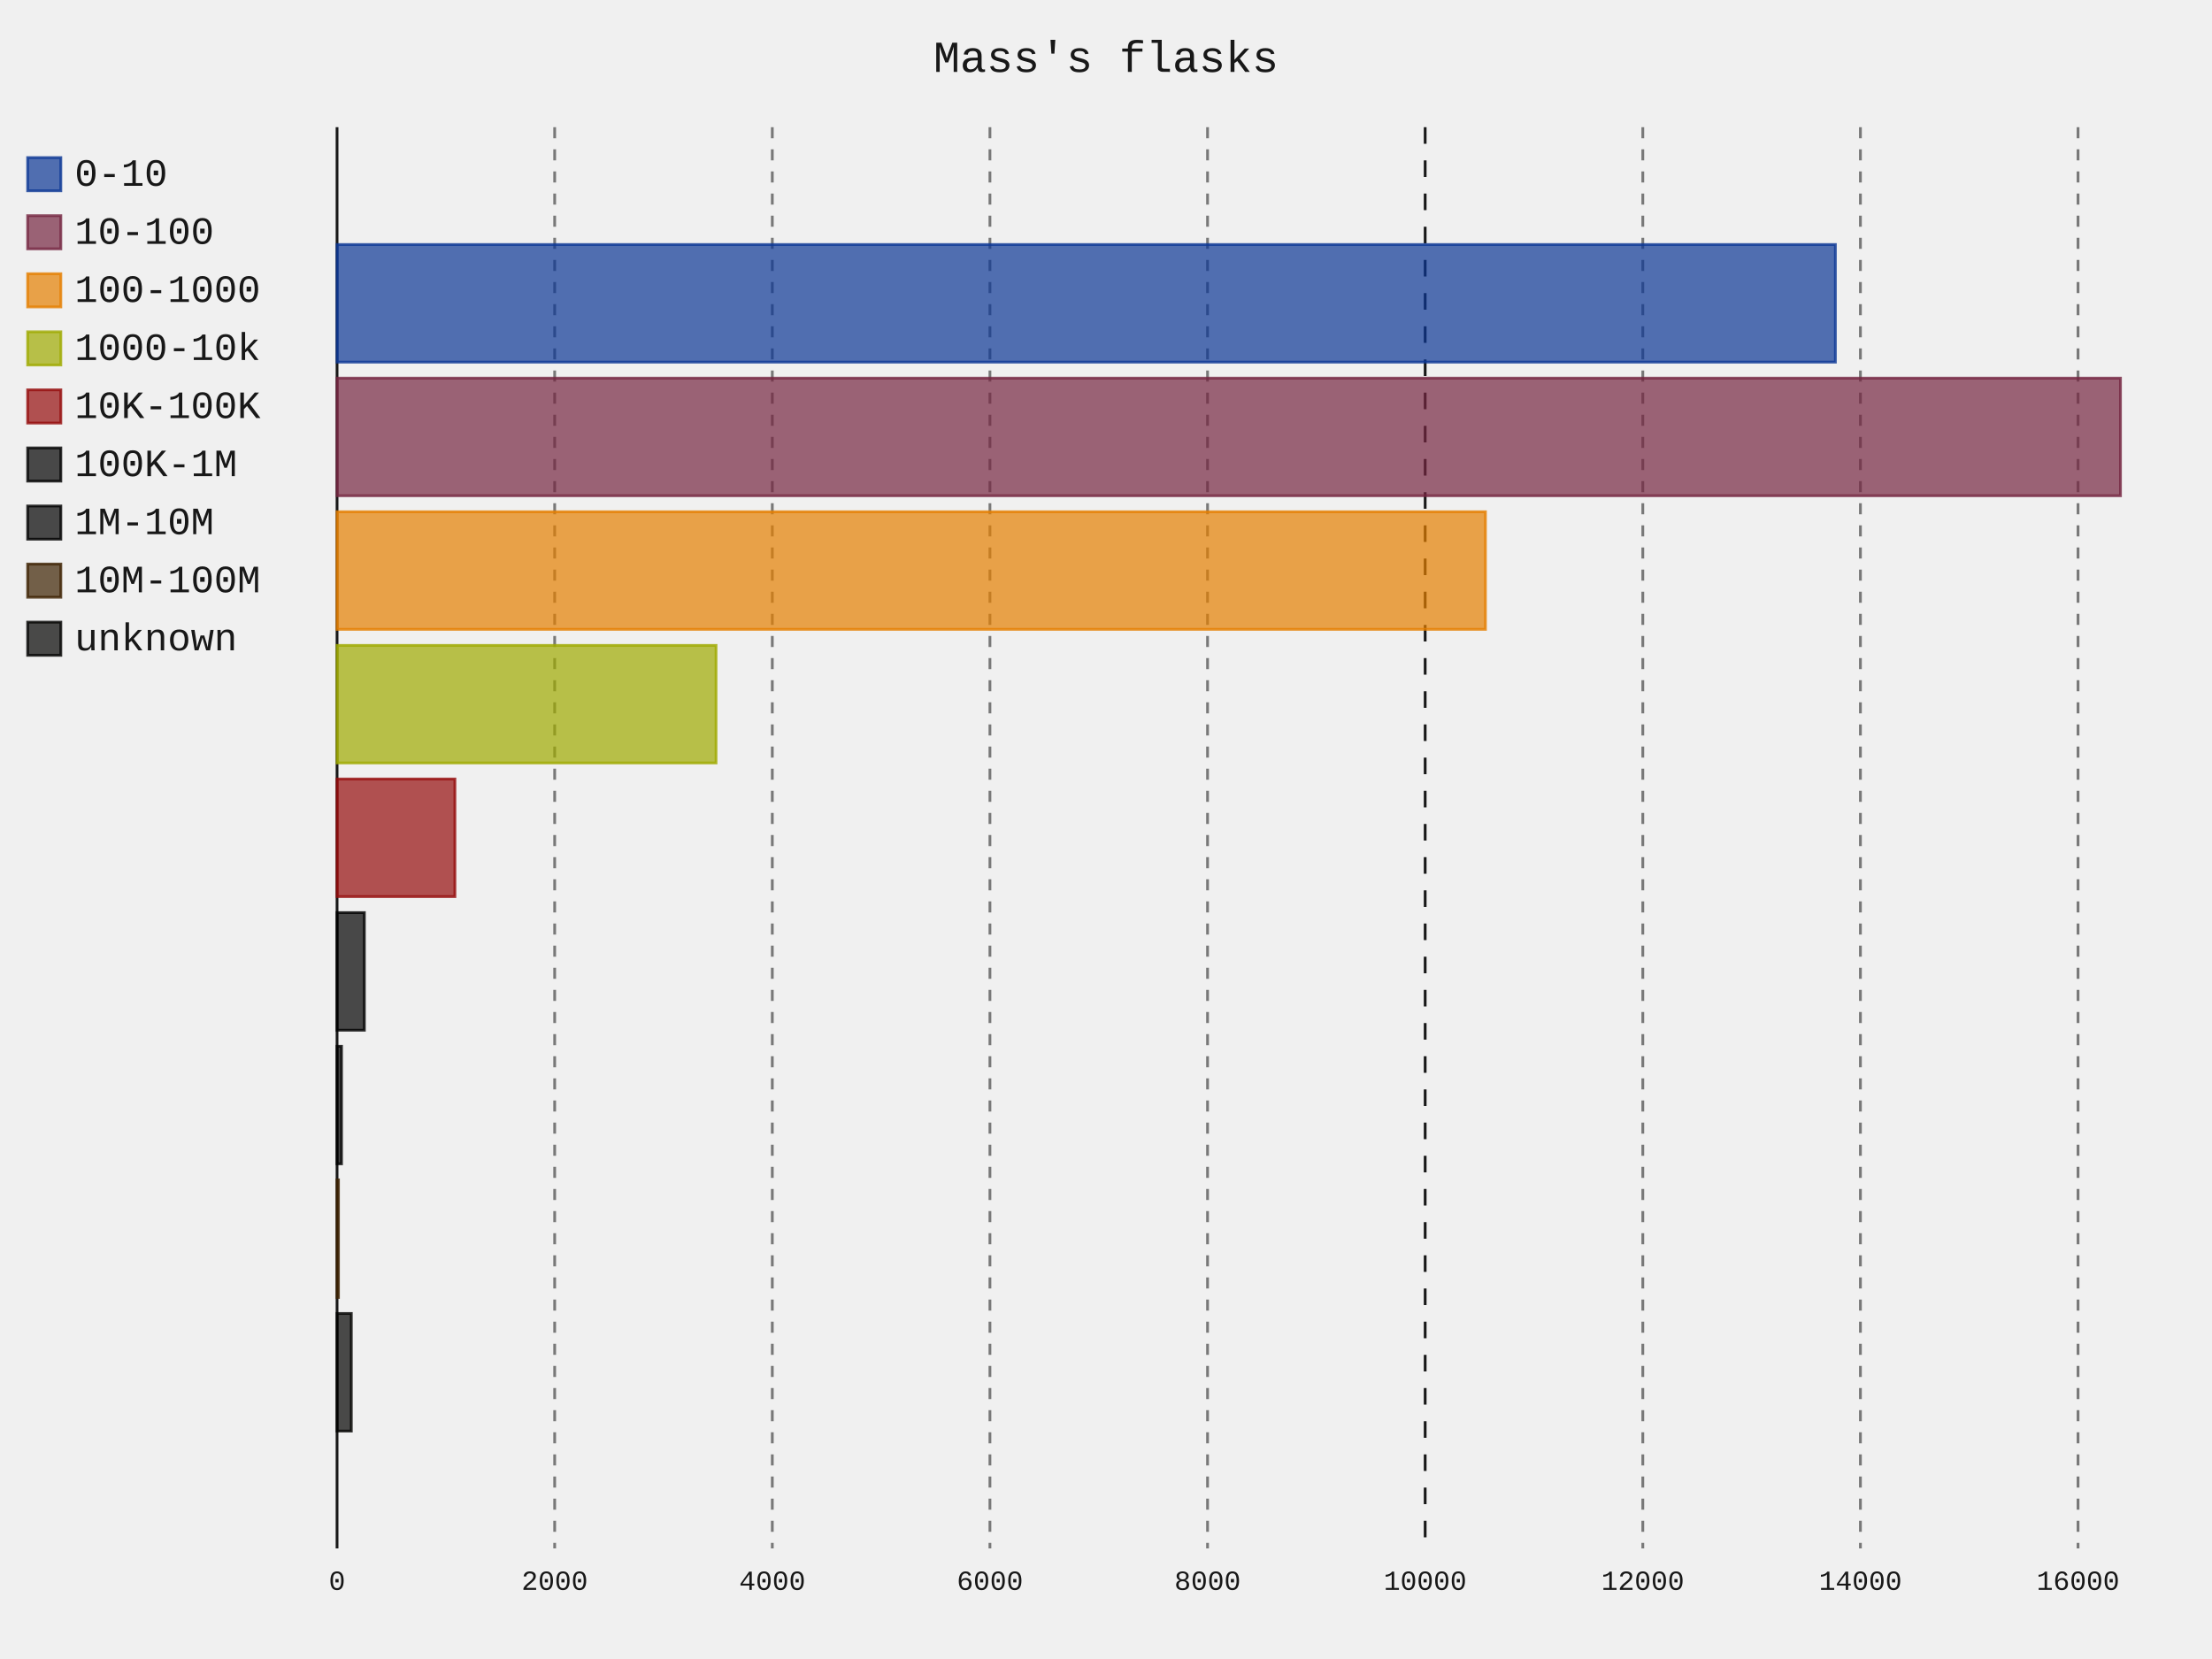
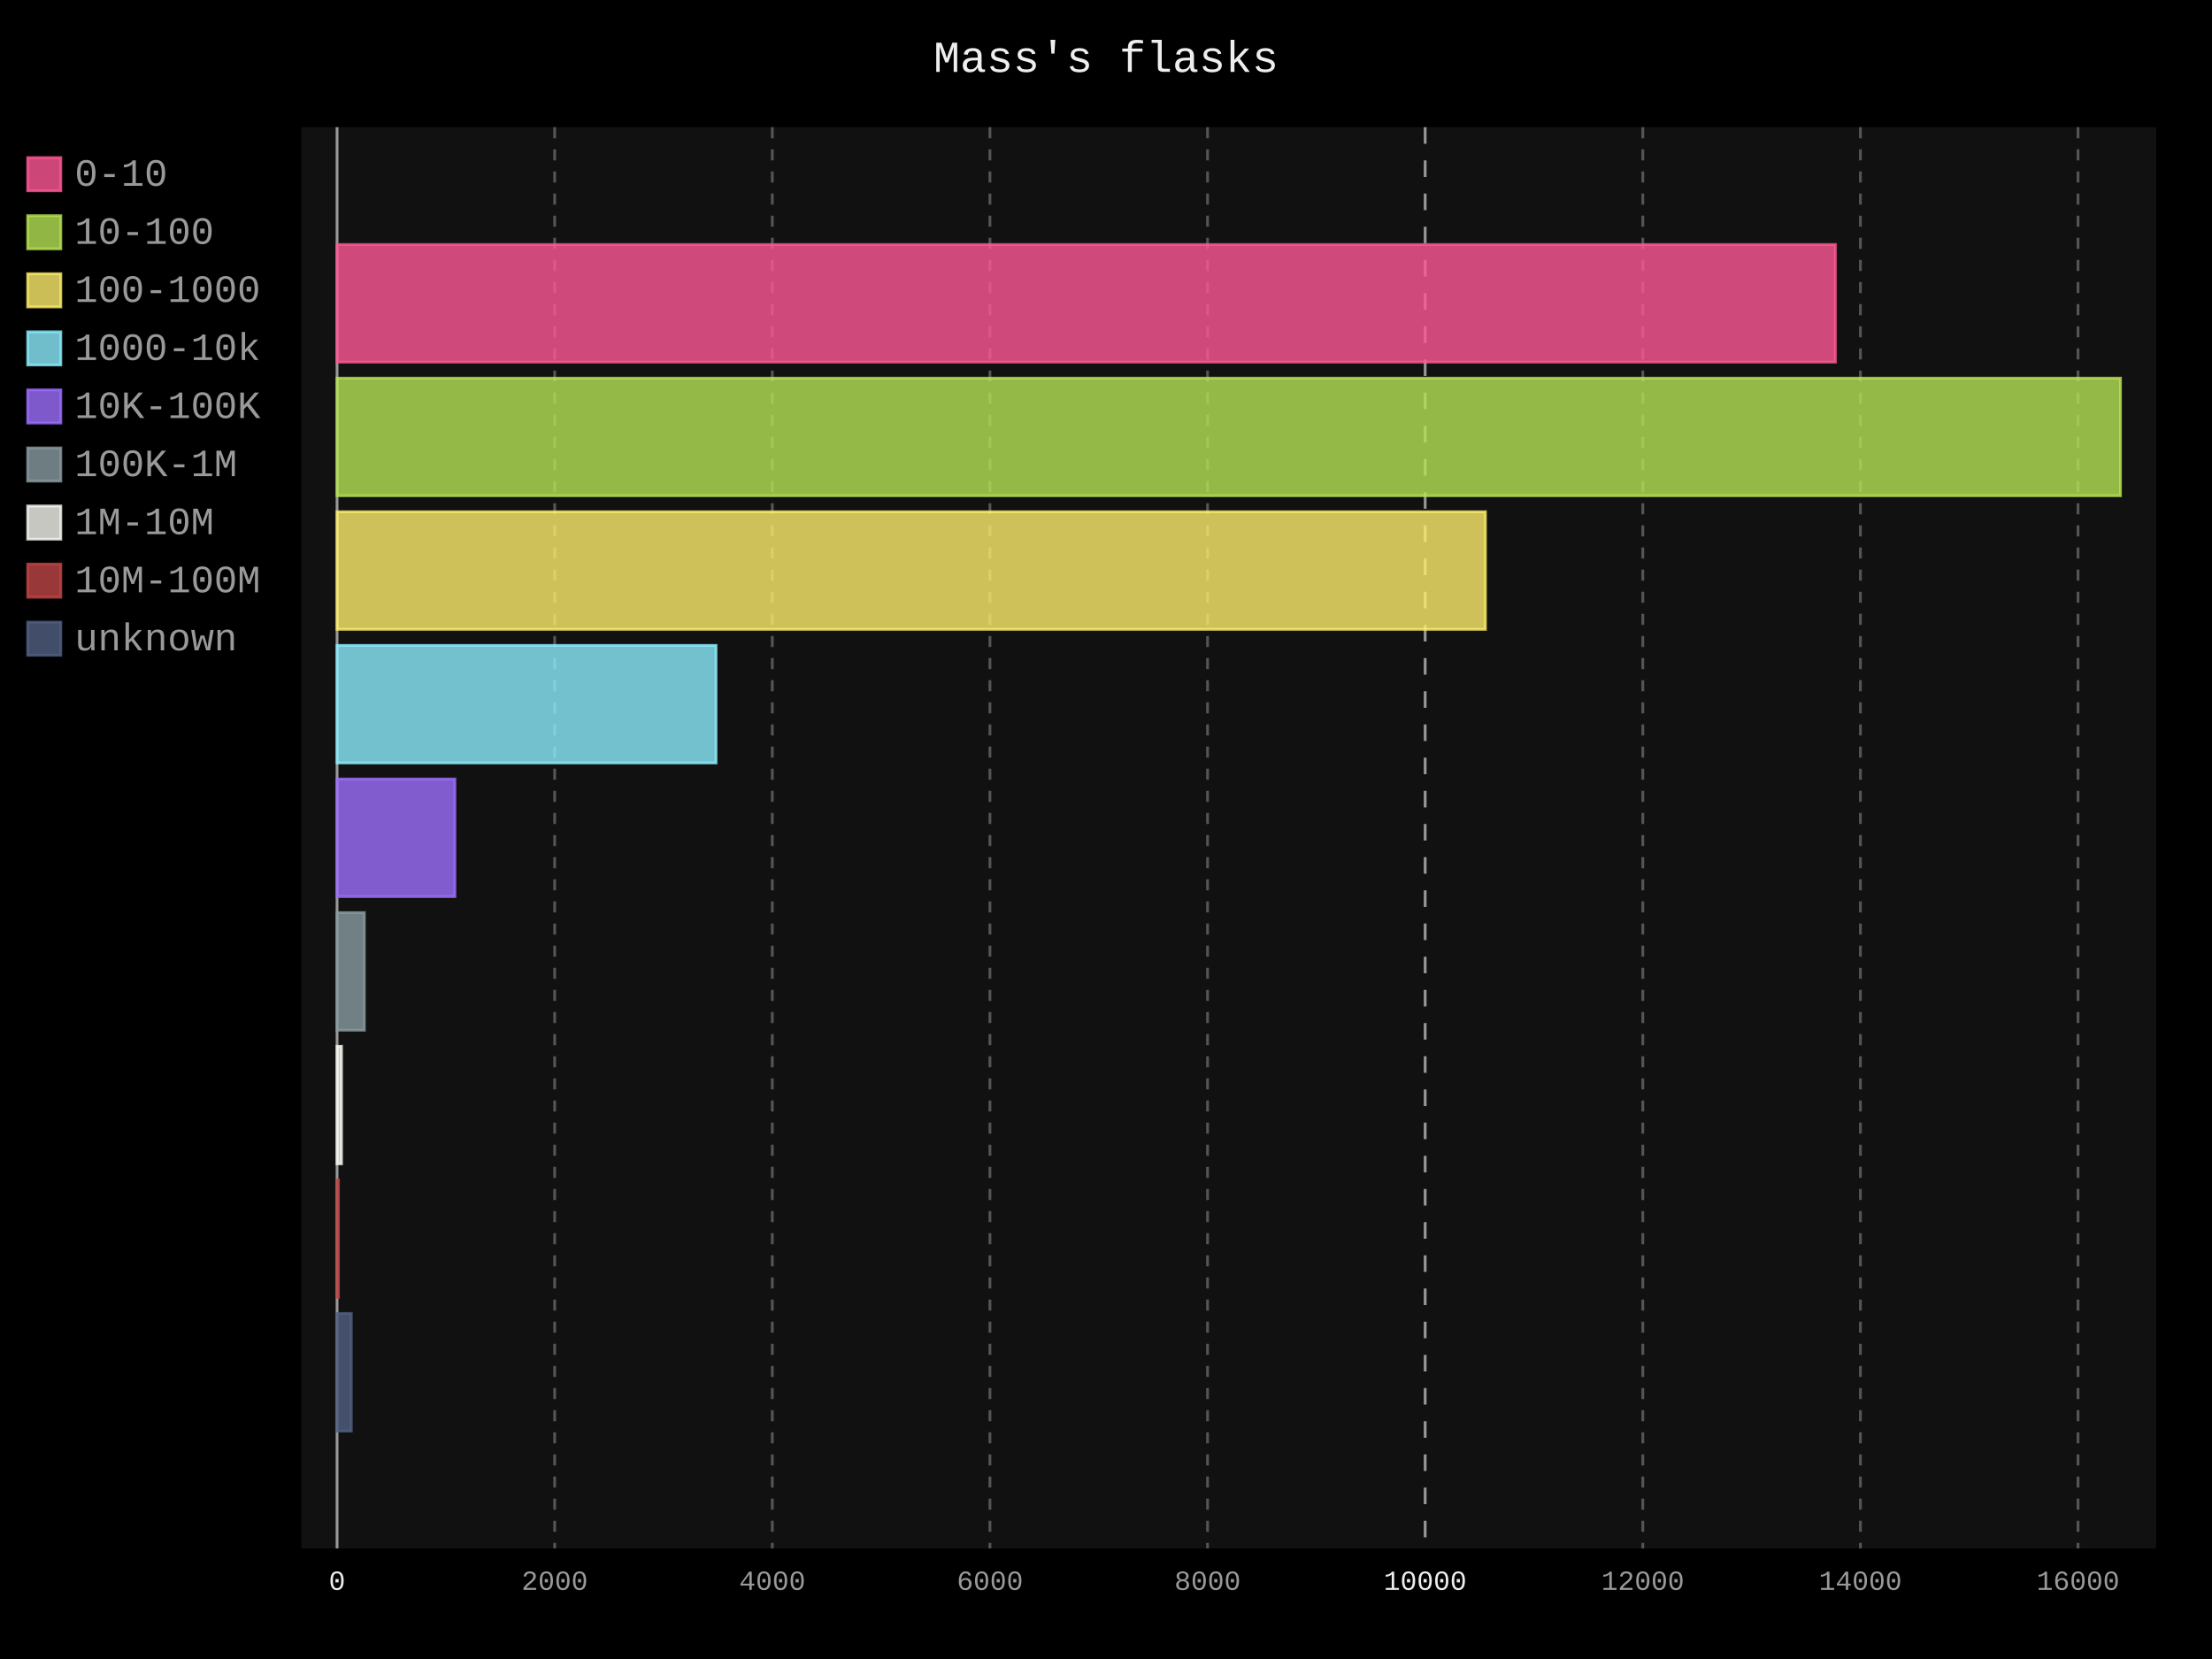
- <svg xmlns="http://www.w3.org/2000/svg" class="pygal-chart" id="chart-dcaf0c25-a75d-4424-8460-9a2865d3539f" viewBox="0 0 800 600">
+ <svg xmlns="http://www.w3.org/2000/svg" class="pygal-chart" id="chart-6f800b4a-659c-4501-8259-68a92bb2f3a4" viewBox="0 0 800 600">
  <defs>
-     <style type="text/css">#chart-dcaf0c25-a75d-4424-8460-9a2865d3539f{-webkit-user-select:none;-webkit-font-smoothing:antialiased;font-family:Consolas,"Liberation Mono",Menlo,Courier,monospace}#chart-dcaf0c25-a75d-4424-8460-9a2865d3539f .title{font-family:Consolas,"Liberation Mono",Menlo,Courier,monospace;font-size:16px}#chart-dcaf0c25-a75d-4424-8460-9a2865d3539f .legends .legend text{font-family:Consolas,"Liberation Mono",Menlo,Courier,monospace;font-size:14px}#chart-dcaf0c25-a75d-4424-8460-9a2865d3539f .axis text{font-family:Consolas,"Liberation Mono",Menlo,Courier,monospace;font-size:10px}#chart-dcaf0c25-a75d-4424-8460-9a2865d3539f .axis text.major{font-family:Consolas,"Liberation Mono",Menlo,Courier,monospace;font-size:10px}#chart-dcaf0c25-a75d-4424-8460-9a2865d3539f .text-overlay text.value{font-family:Consolas,"Liberation Mono",Menlo,Courier,monospace;font-size:16px}#chart-dcaf0c25-a75d-4424-8460-9a2865d3539f .text-overlay text.label{font-family:Consolas,"Liberation Mono",Menlo,Courier,monospace;font-size:10px}#chart-dcaf0c25-a75d-4424-8460-9a2865d3539f .tooltip{font-family:Consolas,"Liberation Mono",Menlo,Courier,monospace;font-size:14px}#chart-dcaf0c25-a75d-4424-8460-9a2865d3539f text.no_data{font-family:Consolas,"Liberation Mono",Menlo,Courier,monospace;font-size:64px}
- #chart-dcaf0c25-a75d-4424-8460-9a2865d3539f{background-color:transparent}#chart-dcaf0c25-a75d-4424-8460-9a2865d3539f path,#chart-dcaf0c25-a75d-4424-8460-9a2865d3539f line,#chart-dcaf0c25-a75d-4424-8460-9a2865d3539f rect,#chart-dcaf0c25-a75d-4424-8460-9a2865d3539f circle{-webkit-transition:150ms;-moz-transition:150ms;transition:150ms}#chart-dcaf0c25-a75d-4424-8460-9a2865d3539f .graph &gt; .background{fill:transparent}#chart-dcaf0c25-a75d-4424-8460-9a2865d3539f .plot &gt; .background{fill:rgba(240,240,240,0.7)}#chart-dcaf0c25-a75d-4424-8460-9a2865d3539f .graph{fill:rgba(0,0,0,0.9)}#chart-dcaf0c25-a75d-4424-8460-9a2865d3539f text.no_data{fill:rgba(0,0,0,0.9)}#chart-dcaf0c25-a75d-4424-8460-9a2865d3539f .title{fill:rgba(0,0,0,0.9)}#chart-dcaf0c25-a75d-4424-8460-9a2865d3539f .legends .legend text{fill:rgba(0,0,0,0.9)}#chart-dcaf0c25-a75d-4424-8460-9a2865d3539f .legends .legend:hover text{fill:rgba(0,0,0,0.9)}#chart-dcaf0c25-a75d-4424-8460-9a2865d3539f .axis .line{stroke:rgba(0,0,0,0.9)}#chart-dcaf0c25-a75d-4424-8460-9a2865d3539f .axis .guide.line{stroke:rgba(0,0,0,0.5)}#chart-dcaf0c25-a75d-4424-8460-9a2865d3539f .axis .major.line{stroke:rgba(0,0,0,0.9)}#chart-dcaf0c25-a75d-4424-8460-9a2865d3539f .axis text.major{fill:rgba(0,0,0,0.9)}#chart-dcaf0c25-a75d-4424-8460-9a2865d3539f .axis.y .guides:hover .guide.line,#chart-dcaf0c25-a75d-4424-8460-9a2865d3539f .line-graph .axis.x .guides:hover .guide.line,#chart-dcaf0c25-a75d-4424-8460-9a2865d3539f .stackedline-graph .axis.x .guides:hover .guide.line,#chart-dcaf0c25-a75d-4424-8460-9a2865d3539f .xy-graph .axis.x .guides:hover .guide.line{stroke:rgba(0,0,0,0.9)}#chart-dcaf0c25-a75d-4424-8460-9a2865d3539f .axis .guides:hover text{fill:rgba(0,0,0,0.9)}#chart-dcaf0c25-a75d-4424-8460-9a2865d3539f .reactive{fill-opacity:.7;stroke-opacity:.8}#chart-dcaf0c25-a75d-4424-8460-9a2865d3539f .ci{stroke:rgba(0,0,0,0.9)}#chart-dcaf0c25-a75d-4424-8460-9a2865d3539f .reactive.active,#chart-dcaf0c25-a75d-4424-8460-9a2865d3539f .active .reactive{fill-opacity:.8;stroke-opacity:.9;stroke-width:4}#chart-dcaf0c25-a75d-4424-8460-9a2865d3539f .ci .reactive.active{stroke-width:1.5}#chart-dcaf0c25-a75d-4424-8460-9a2865d3539f .series text{fill:rgba(0,0,0,0.9)}#chart-dcaf0c25-a75d-4424-8460-9a2865d3539f .tooltip rect{fill:rgba(240,240,240,0.7);stroke:rgba(0,0,0,0.9);-webkit-transition:opacity 150ms;-moz-transition:opacity 150ms;transition:opacity 150ms}#chart-dcaf0c25-a75d-4424-8460-9a2865d3539f .tooltip .label{fill:rgba(0,0,0,0.9)}#chart-dcaf0c25-a75d-4424-8460-9a2865d3539f .tooltip .label{fill:rgba(0,0,0,0.9)}#chart-dcaf0c25-a75d-4424-8460-9a2865d3539f .tooltip .legend{font-size:.8em;fill:rgba(0,0,0,0.5)}#chart-dcaf0c25-a75d-4424-8460-9a2865d3539f .tooltip .x_label{font-size:.6em;fill:rgba(0,0,0,0.9)}#chart-dcaf0c25-a75d-4424-8460-9a2865d3539f .tooltip .xlink{font-size:.5em;text-decoration:underline}#chart-dcaf0c25-a75d-4424-8460-9a2865d3539f .tooltip .value{font-size:1.5em}#chart-dcaf0c25-a75d-4424-8460-9a2865d3539f .bound{font-size:.5em}#chart-dcaf0c25-a75d-4424-8460-9a2865d3539f .max-value{font-size:.75em;fill:rgba(0,0,0,0.5)}#chart-dcaf0c25-a75d-4424-8460-9a2865d3539f .map-element{fill:rgba(240,240,240,0.7);stroke:rgba(0,0,0,0.5) !important}#chart-dcaf0c25-a75d-4424-8460-9a2865d3539f .map-element .reactive{fill-opacity:inherit;stroke-opacity:inherit}#chart-dcaf0c25-a75d-4424-8460-9a2865d3539f .color-0,#chart-dcaf0c25-a75d-4424-8460-9a2865d3539f .color-0 a:visited{stroke:rgb(12,55,149);fill:rgb(12,55,149)}#chart-dcaf0c25-a75d-4424-8460-9a2865d3539f .color-1,#chart-dcaf0c25-a75d-4424-8460-9a2865d3539f .color-1 a:visited{stroke:rgb(117,38,65);fill:rgb(117,38,65)}#chart-dcaf0c25-a75d-4424-8460-9a2865d3539f .color-2,#chart-dcaf0c25-a75d-4424-8460-9a2865d3539f .color-2 a:visited{stroke:rgb(228,127,0);fill:rgb(228,127,0)}#chart-dcaf0c25-a75d-4424-8460-9a2865d3539f .color-3,#chart-dcaf0c25-a75d-4424-8460-9a2865d3539f .color-3 a:visited{stroke:rgb(159,170,0);fill:rgb(159,170,0)}#chart-dcaf0c25-a75d-4424-8460-9a2865d3539f .color-4,#chart-dcaf0c25-a75d-4424-8460-9a2865d3539f .color-4 a:visited{stroke:rgb(149,12,12);fill:rgb(149,12,12)}#chart-dcaf0c25-a75d-4424-8460-9a2865d3539f .color-5,#chart-dcaf0c25-a75d-4424-8460-9a2865d3539f .color-5 a:visited{stroke:rgb(0,0,0);fill:rgb(0,0,0)}#chart-dcaf0c25-a75d-4424-8460-9a2865d3539f .color-6,#chart-dcaf0c25-a75d-4424-8460-9a2865d3539f .color-6 a:visited{stroke:rgb(0,0,0);fill:rgb(0,0,0)}#chart-dcaf0c25-a75d-4424-8460-9a2865d3539f .color-7,#chart-dcaf0c25-a75d-4424-8460-9a2865d3539f .color-7 a:visited{stroke:rgb(60,33,0);fill:rgb(60,33,0)}#chart-dcaf0c25-a75d-4424-8460-9a2865d3539f .color-8,#chart-dcaf0c25-a75d-4424-8460-9a2865d3539f .color-8 a:visited{stroke:rgb(2,2,0);fill:rgb(2,2,0)}#chart-dcaf0c25-a75d-4424-8460-9a2865d3539f .text-overlay .color-0 text{fill:black}#chart-dcaf0c25-a75d-4424-8460-9a2865d3539f .text-overlay .color-1 text{fill:black}#chart-dcaf0c25-a75d-4424-8460-9a2865d3539f .text-overlay .color-2 text{fill:black}#chart-dcaf0c25-a75d-4424-8460-9a2865d3539f .text-overlay .color-3 text{fill:black}#chart-dcaf0c25-a75d-4424-8460-9a2865d3539f .text-overlay .color-4 text{fill:black}#chart-dcaf0c25-a75d-4424-8460-9a2865d3539f .text-overlay .color-5 text{fill:white}#chart-dcaf0c25-a75d-4424-8460-9a2865d3539f .text-overlay .color-6 text{fill:white}#chart-dcaf0c25-a75d-4424-8460-9a2865d3539f .text-overlay .color-7 text{fill:white}#chart-dcaf0c25-a75d-4424-8460-9a2865d3539f .text-overlay .color-8 text{fill:white}
- #chart-dcaf0c25-a75d-4424-8460-9a2865d3539f text.no_data{text-anchor:middle}#chart-dcaf0c25-a75d-4424-8460-9a2865d3539f .guide.line{fill:none}#chart-dcaf0c25-a75d-4424-8460-9a2865d3539f .centered{text-anchor:middle}#chart-dcaf0c25-a75d-4424-8460-9a2865d3539f .title{text-anchor:middle}#chart-dcaf0c25-a75d-4424-8460-9a2865d3539f .legends .legend text{fill-opacity:1}#chart-dcaf0c25-a75d-4424-8460-9a2865d3539f .axis.x text{text-anchor:middle}#chart-dcaf0c25-a75d-4424-8460-9a2865d3539f .axis.x:not(.web) text[transform]{text-anchor:start}#chart-dcaf0c25-a75d-4424-8460-9a2865d3539f .axis.x:not(.web) text[transform].backwards{text-anchor:end}#chart-dcaf0c25-a75d-4424-8460-9a2865d3539f .axis.y text{text-anchor:end}#chart-dcaf0c25-a75d-4424-8460-9a2865d3539f .axis.y text[transform].backwards{text-anchor:start}#chart-dcaf0c25-a75d-4424-8460-9a2865d3539f .axis.y2 text{text-anchor:start}#chart-dcaf0c25-a75d-4424-8460-9a2865d3539f .axis.y2 text[transform].backwards{text-anchor:end}#chart-dcaf0c25-a75d-4424-8460-9a2865d3539f .axis .guide.line{stroke-dasharray:4,4}#chart-dcaf0c25-a75d-4424-8460-9a2865d3539f .axis .major.guide.line{stroke-dasharray:6,6}#chart-dcaf0c25-a75d-4424-8460-9a2865d3539f .horizontal .axis.y .guide.line,#chart-dcaf0c25-a75d-4424-8460-9a2865d3539f .horizontal .axis.y2 .guide.line,#chart-dcaf0c25-a75d-4424-8460-9a2865d3539f .vertical .axis.x .guide.line{opacity:0}#chart-dcaf0c25-a75d-4424-8460-9a2865d3539f .horizontal .axis.always_show .guide.line,#chart-dcaf0c25-a75d-4424-8460-9a2865d3539f .vertical .axis.always_show .guide.line{opacity:1 !important}#chart-dcaf0c25-a75d-4424-8460-9a2865d3539f .axis.y .guides:hover .guide.line,#chart-dcaf0c25-a75d-4424-8460-9a2865d3539f .axis.y2 .guides:hover .guide.line,#chart-dcaf0c25-a75d-4424-8460-9a2865d3539f .axis.x .guides:hover .guide.line{opacity:1}#chart-dcaf0c25-a75d-4424-8460-9a2865d3539f .axis .guides:hover text{opacity:1}#chart-dcaf0c25-a75d-4424-8460-9a2865d3539f .nofill{fill:none}#chart-dcaf0c25-a75d-4424-8460-9a2865d3539f .subtle-fill{fill-opacity:.2}#chart-dcaf0c25-a75d-4424-8460-9a2865d3539f .dot{stroke-width:1px;fill-opacity:1}#chart-dcaf0c25-a75d-4424-8460-9a2865d3539f .dot.active{stroke-width:5px}#chart-dcaf0c25-a75d-4424-8460-9a2865d3539f .dot.negative{fill:transparent}#chart-dcaf0c25-a75d-4424-8460-9a2865d3539f text,#chart-dcaf0c25-a75d-4424-8460-9a2865d3539f tspan{stroke:none !important}#chart-dcaf0c25-a75d-4424-8460-9a2865d3539f .series text.active{opacity:1}#chart-dcaf0c25-a75d-4424-8460-9a2865d3539f .tooltip rect{fill-opacity:.95;stroke-width:.5}#chart-dcaf0c25-a75d-4424-8460-9a2865d3539f .tooltip text{fill-opacity:1}#chart-dcaf0c25-a75d-4424-8460-9a2865d3539f .showable{visibility:hidden}#chart-dcaf0c25-a75d-4424-8460-9a2865d3539f .showable.shown{visibility:visible}#chart-dcaf0c25-a75d-4424-8460-9a2865d3539f .gauge-background{fill:rgba(229,229,229,1);stroke:none}#chart-dcaf0c25-a75d-4424-8460-9a2865d3539f .bg-lines{stroke:transparent;stroke-width:2px}</style>
+     <style type="text/css">#chart-6f800b4a-659c-4501-8259-68a92bb2f3a4{-webkit-user-select:none;-webkit-font-smoothing:antialiased;font-family:Consolas,"Liberation Mono",Menlo,Courier,monospace}#chart-6f800b4a-659c-4501-8259-68a92bb2f3a4 .title{font-family:Consolas,"Liberation Mono",Menlo,Courier,monospace;font-size:16px}#chart-6f800b4a-659c-4501-8259-68a92bb2f3a4 .legends .legend text{font-family:Consolas,"Liberation Mono",Menlo,Courier,monospace;font-size:14px}#chart-6f800b4a-659c-4501-8259-68a92bb2f3a4 .axis text{font-family:Consolas,"Liberation Mono",Menlo,Courier,monospace;font-size:10px}#chart-6f800b4a-659c-4501-8259-68a92bb2f3a4 .axis text.major{font-family:Consolas,"Liberation Mono",Menlo,Courier,monospace;font-size:10px}#chart-6f800b4a-659c-4501-8259-68a92bb2f3a4 .text-overlay text.value{font-family:Consolas,"Liberation Mono",Menlo,Courier,monospace;font-size:16px}#chart-6f800b4a-659c-4501-8259-68a92bb2f3a4 .text-overlay text.label{font-family:Consolas,"Liberation Mono",Menlo,Courier,monospace;font-size:10px}#chart-6f800b4a-659c-4501-8259-68a92bb2f3a4 .tooltip{font-family:Consolas,"Liberation Mono",Menlo,Courier,monospace;font-size:14px}#chart-6f800b4a-659c-4501-8259-68a92bb2f3a4 text.no_data{font-family:Consolas,"Liberation Mono",Menlo,Courier,monospace;font-size:64px}
+ #chart-6f800b4a-659c-4501-8259-68a92bb2f3a4{background-color:black}#chart-6f800b4a-659c-4501-8259-68a92bb2f3a4 path,#chart-6f800b4a-659c-4501-8259-68a92bb2f3a4 line,#chart-6f800b4a-659c-4501-8259-68a92bb2f3a4 rect,#chart-6f800b4a-659c-4501-8259-68a92bb2f3a4 circle{-webkit-transition:250ms;-moz-transition:250ms;transition:250ms}#chart-6f800b4a-659c-4501-8259-68a92bb2f3a4 .graph &gt; .background{fill:black}#chart-6f800b4a-659c-4501-8259-68a92bb2f3a4 .plot &gt; .background{fill:#111}#chart-6f800b4a-659c-4501-8259-68a92bb2f3a4 .graph{fill:#999}#chart-6f800b4a-659c-4501-8259-68a92bb2f3a4 text.no_data{fill:#eee}#chart-6f800b4a-659c-4501-8259-68a92bb2f3a4 .title{fill:#eee}#chart-6f800b4a-659c-4501-8259-68a92bb2f3a4 .legends .legend text{fill:#999}#chart-6f800b4a-659c-4501-8259-68a92bb2f3a4 .legends .legend:hover text{fill:#eee}#chart-6f800b4a-659c-4501-8259-68a92bb2f3a4 .axis .line{stroke:#eee}#chart-6f800b4a-659c-4501-8259-68a92bb2f3a4 .axis .guide.line{stroke:#555}#chart-6f800b4a-659c-4501-8259-68a92bb2f3a4 .axis .major.line{stroke:#999}#chart-6f800b4a-659c-4501-8259-68a92bb2f3a4 .axis text.major{fill:#eee}#chart-6f800b4a-659c-4501-8259-68a92bb2f3a4 .axis.y .guides:hover .guide.line,#chart-6f800b4a-659c-4501-8259-68a92bb2f3a4 .line-graph .axis.x .guides:hover .guide.line,#chart-6f800b4a-659c-4501-8259-68a92bb2f3a4 .stackedline-graph .axis.x .guides:hover .guide.line,#chart-6f800b4a-659c-4501-8259-68a92bb2f3a4 .xy-graph .axis.x .guides:hover .guide.line{stroke:#eee}#chart-6f800b4a-659c-4501-8259-68a92bb2f3a4 .axis .guides:hover text{fill:#eee}#chart-6f800b4a-659c-4501-8259-68a92bb2f3a4 .reactive{fill-opacity:.8;stroke-opacity:.8}#chart-6f800b4a-659c-4501-8259-68a92bb2f3a4 .ci{stroke:#999}#chart-6f800b4a-659c-4501-8259-68a92bb2f3a4 .reactive.active,#chart-6f800b4a-659c-4501-8259-68a92bb2f3a4 .active .reactive{fill-opacity:.4;stroke-opacity:.9;stroke-width:4}#chart-6f800b4a-659c-4501-8259-68a92bb2f3a4 .ci .reactive.active{stroke-width:1.5}#chart-6f800b4a-659c-4501-8259-68a92bb2f3a4 .series text{fill:#eee}#chart-6f800b4a-659c-4501-8259-68a92bb2f3a4 .tooltip rect{fill:#111;stroke:#eee;-webkit-transition:opacity 250ms;-moz-transition:opacity 250ms;transition:opacity 250ms}#chart-6f800b4a-659c-4501-8259-68a92bb2f3a4 .tooltip .label{fill:#999}#chart-6f800b4a-659c-4501-8259-68a92bb2f3a4 .tooltip .label{fill:#999}#chart-6f800b4a-659c-4501-8259-68a92bb2f3a4 .tooltip .legend{font-size:.8em;fill:#555}#chart-6f800b4a-659c-4501-8259-68a92bb2f3a4 .tooltip .x_label{font-size:.6em;fill:#eee}#chart-6f800b4a-659c-4501-8259-68a92bb2f3a4 .tooltip .xlink{font-size:.5em;text-decoration:underline}#chart-6f800b4a-659c-4501-8259-68a92bb2f3a4 .tooltip .value{font-size:1.5em}#chart-6f800b4a-659c-4501-8259-68a92bb2f3a4 .bound{font-size:.5em}#chart-6f800b4a-659c-4501-8259-68a92bb2f3a4 .max-value{font-size:.75em;fill:#555}#chart-6f800b4a-659c-4501-8259-68a92bb2f3a4 .map-element{fill:#111;stroke:#555 !important}#chart-6f800b4a-659c-4501-8259-68a92bb2f3a4 .map-element .reactive{fill-opacity:inherit;stroke-opacity:inherit}#chart-6f800b4a-659c-4501-8259-68a92bb2f3a4 .color-0,#chart-6f800b4a-659c-4501-8259-68a92bb2f3a4 .color-0 a:visited{stroke:#ff5995;fill:#ff5995}#chart-6f800b4a-659c-4501-8259-68a92bb2f3a4 .color-1,#chart-6f800b4a-659c-4501-8259-68a92bb2f3a4 .color-1 a:visited{stroke:#b6e354;fill:#b6e354}#chart-6f800b4a-659c-4501-8259-68a92bb2f3a4 .color-2,#chart-6f800b4a-659c-4501-8259-68a92bb2f3a4 .color-2 a:visited{stroke:#feed6c;fill:#feed6c}#chart-6f800b4a-659c-4501-8259-68a92bb2f3a4 .color-3,#chart-6f800b4a-659c-4501-8259-68a92bb2f3a4 .color-3 a:visited{stroke:#8cedff;fill:#8cedff}#chart-6f800b4a-659c-4501-8259-68a92bb2f3a4 .color-4,#chart-6f800b4a-659c-4501-8259-68a92bb2f3a4 .color-4 a:visited{stroke:#9e6ffe;fill:#9e6ffe}#chart-6f800b4a-659c-4501-8259-68a92bb2f3a4 .color-5,#chart-6f800b4a-659c-4501-8259-68a92bb2f3a4 .color-5 a:visited{stroke:#899ca1;fill:#899ca1}#chart-6f800b4a-659c-4501-8259-68a92bb2f3a4 .color-6,#chart-6f800b4a-659c-4501-8259-68a92bb2f3a4 .color-6 a:visited{stroke:#f8f8f2;fill:#f8f8f2}#chart-6f800b4a-659c-4501-8259-68a92bb2f3a4 .color-7,#chart-6f800b4a-659c-4501-8259-68a92bb2f3a4 .color-7 a:visited{stroke:#bf4646;fill:#bf4646}#chart-6f800b4a-659c-4501-8259-68a92bb2f3a4 .color-8,#chart-6f800b4a-659c-4501-8259-68a92bb2f3a4 .color-8 a:visited{stroke:#516083;fill:#516083}#chart-6f800b4a-659c-4501-8259-68a92bb2f3a4 .text-overlay .color-0 text{fill:black}#chart-6f800b4a-659c-4501-8259-68a92bb2f3a4 .text-overlay .color-1 text{fill:black}#chart-6f800b4a-659c-4501-8259-68a92bb2f3a4 .text-overlay .color-2 text{fill:black}#chart-6f800b4a-659c-4501-8259-68a92bb2f3a4 .text-overlay .color-3 text{fill:black}#chart-6f800b4a-659c-4501-8259-68a92bb2f3a4 .text-overlay .color-4 text{fill:black}#chart-6f800b4a-659c-4501-8259-68a92bb2f3a4 .text-overlay .color-5 text{fill:black}#chart-6f800b4a-659c-4501-8259-68a92bb2f3a4 .text-overlay .color-6 text{fill:black}#chart-6f800b4a-659c-4501-8259-68a92bb2f3a4 .text-overlay .color-7 text{fill:black}#chart-6f800b4a-659c-4501-8259-68a92bb2f3a4 .text-overlay .color-8 text{fill:black}
+ #chart-6f800b4a-659c-4501-8259-68a92bb2f3a4 text.no_data{text-anchor:middle}#chart-6f800b4a-659c-4501-8259-68a92bb2f3a4 .guide.line{fill:none}#chart-6f800b4a-659c-4501-8259-68a92bb2f3a4 .centered{text-anchor:middle}#chart-6f800b4a-659c-4501-8259-68a92bb2f3a4 .title{text-anchor:middle}#chart-6f800b4a-659c-4501-8259-68a92bb2f3a4 .legends .legend text{fill-opacity:1}#chart-6f800b4a-659c-4501-8259-68a92bb2f3a4 .axis.x text{text-anchor:middle}#chart-6f800b4a-659c-4501-8259-68a92bb2f3a4 .axis.x:not(.web) text[transform]{text-anchor:start}#chart-6f800b4a-659c-4501-8259-68a92bb2f3a4 .axis.x:not(.web) text[transform].backwards{text-anchor:end}#chart-6f800b4a-659c-4501-8259-68a92bb2f3a4 .axis.y text{text-anchor:end}#chart-6f800b4a-659c-4501-8259-68a92bb2f3a4 .axis.y text[transform].backwards{text-anchor:start}#chart-6f800b4a-659c-4501-8259-68a92bb2f3a4 .axis.y2 text{text-anchor:start}#chart-6f800b4a-659c-4501-8259-68a92bb2f3a4 .axis.y2 text[transform].backwards{text-anchor:end}#chart-6f800b4a-659c-4501-8259-68a92bb2f3a4 .axis .guide.line{stroke-dasharray:4,4}#chart-6f800b4a-659c-4501-8259-68a92bb2f3a4 .axis .major.guide.line{stroke-dasharray:6,6}#chart-6f800b4a-659c-4501-8259-68a92bb2f3a4 .horizontal .axis.y .guide.line,#chart-6f800b4a-659c-4501-8259-68a92bb2f3a4 .horizontal .axis.y2 .guide.line,#chart-6f800b4a-659c-4501-8259-68a92bb2f3a4 .vertical .axis.x .guide.line{opacity:0}#chart-6f800b4a-659c-4501-8259-68a92bb2f3a4 .horizontal .axis.always_show .guide.line,#chart-6f800b4a-659c-4501-8259-68a92bb2f3a4 .vertical .axis.always_show .guide.line{opacity:1 !important}#chart-6f800b4a-659c-4501-8259-68a92bb2f3a4 .axis.y .guides:hover .guide.line,#chart-6f800b4a-659c-4501-8259-68a92bb2f3a4 .axis.y2 .guides:hover .guide.line,#chart-6f800b4a-659c-4501-8259-68a92bb2f3a4 .axis.x .guides:hover .guide.line{opacity:1}#chart-6f800b4a-659c-4501-8259-68a92bb2f3a4 .axis .guides:hover text{opacity:1}#chart-6f800b4a-659c-4501-8259-68a92bb2f3a4 .nofill{fill:none}#chart-6f800b4a-659c-4501-8259-68a92bb2f3a4 .subtle-fill{fill-opacity:.2}#chart-6f800b4a-659c-4501-8259-68a92bb2f3a4 .dot{stroke-width:1px;fill-opacity:1}#chart-6f800b4a-659c-4501-8259-68a92bb2f3a4 .dot.active{stroke-width:5px}#chart-6f800b4a-659c-4501-8259-68a92bb2f3a4 .dot.negative{fill:transparent}#chart-6f800b4a-659c-4501-8259-68a92bb2f3a4 text,#chart-6f800b4a-659c-4501-8259-68a92bb2f3a4 tspan{stroke:none !important}#chart-6f800b4a-659c-4501-8259-68a92bb2f3a4 .series text.active{opacity:1}#chart-6f800b4a-659c-4501-8259-68a92bb2f3a4 .tooltip rect{fill-opacity:.95;stroke-width:.5}#chart-6f800b4a-659c-4501-8259-68a92bb2f3a4 .tooltip text{fill-opacity:1}#chart-6f800b4a-659c-4501-8259-68a92bb2f3a4 .showable{visibility:hidden}#chart-6f800b4a-659c-4501-8259-68a92bb2f3a4 .showable.shown{visibility:visible}#chart-6f800b4a-659c-4501-8259-68a92bb2f3a4 .gauge-background{fill:rgba(229,229,229,1);stroke:none}#chart-6f800b4a-659c-4501-8259-68a92bb2f3a4 .bg-lines{stroke:black;stroke-width:2px}</style>
  </defs>
  <g class="graph horizontalbar-graph horizontal">
    <rect class="background" height="600" width="800" x="0" y="0" />
    <g class="plot" transform="translate(109, 46)">
      <rect class="background" height="514" width="670.8" x="0" y="0" />
      <g class="axis x always_show">
        <g class="guides">
          <path class="axis major line" d="M12.9 0 v514" />
          <text class="major" x="12.9" y="529.0">0</text>
        </g>
        <g class="guides">
          <path class="guide line" d="M91.607 0 v514" />
          <text class="" x="91.607" y="529.0">2000</text>
        </g>
        <g class="guides">
          <path class="guide line" d="M170.313 0 v514" />
          <text class="" x="170.313" y="529.0">4000</text>
        </g>
        <g class="guides">
          <path class="guide line" d="M249.02 0 v514" />
          <text class="" x="249.02" y="529.0">6000</text>
        </g>
        <g class="guides">
          <path class="guide line" d="M327.726 0 v514" />
          <text class="" x="327.726" y="529.0">8000</text>
        </g>
        <g class="guides">
          <path class="major guide line" d="M406.433 0 v514" />
          <text class="major" x="406.433" y="529.0">10000</text>
        </g>
        <g class="guides">
          <path class="guide line" d="M485.139 0 v514" />
          <text class="" x="485.139" y="529.0">12000</text>
        </g>
        <g class="guides">
          <path class="guide line" d="M563.846 0 v514" />
          <text class="" x="563.846" y="529.0">14000</text>
        </g>
        <g class="guides">
          <path class="guide line" d="M642.552 0 v514" />
          <text class="" x="642.552" y="529.0">16000</text>
        </g>
      </g>
      <g class="series serie-8 color-8">
        <g class="bars">
          <g class="bar">
            <rect class="rect reactive tooltip-trigger" height="42.526" rx="0" ry="0" width="5.155" x="12.9" y="429.036" />
          </g>
        </g>
      </g>
      <g class="series serie-7 color-7">
        <g class="bars">
          <g class="bar">
            <rect class="rect reactive tooltip-trigger" height="42.526" rx="0" ry="0" width="0.512" x="12.9" y="380.711" />
          </g>
        </g>
      </g>
      <g class="series serie-6 color-6">
        <g class="bars">
          <g class="bar">
            <rect class="rect reactive tooltip-trigger" height="42.526" rx="0" ry="0" width="1.613" x="12.9" y="332.387" />
          </g>
        </g>
      </g>
      <g class="series serie-5 color-5">
        <g class="bars">
          <g class="bar">
            <rect class="rect reactive tooltip-trigger" height="42.526" rx="0" ry="0" width="9.878" x="12.9" y="284.062" />
          </g>
        </g>
      </g>
      <g class="series serie-4 color-4">
        <g class="bars">
          <g class="bar">
            <rect class="rect reactive tooltip-trigger" height="42.526" rx="0" ry="0" width="42.62" x="12.9" y="235.737" />
          </g>
        </g>
      </g>
      <g class="series serie-3 color-3">
        <g class="bars">
          <g class="bar">
            <rect class="rect reactive tooltip-trigger" height="42.526" rx="0" ry="0" width="137.067" x="12.9" y="187.412" />
          </g>
        </g>
      </g>
      <g class="series serie-2 color-2">
        <g class="bars">
          <g class="bar">
            <rect class="rect reactive tooltip-trigger" height="42.526" rx="0" ry="0" width="415.334" x="12.9" y="139.088" />
          </g>
        </g>
      </g>
      <g class="series serie-1 color-1">
        <g class="bars">
          <g class="bar">
            <rect class="rect reactive tooltip-trigger" height="42.526" rx="0" ry="0" width="645.0" x="12.9" y="90.763" />
          </g>
        </g>
      </g>
      <g class="series serie-0 color-0">
        <g class="bars">
          <g class="bar">
            <rect class="rect reactive tooltip-trigger" height="42.526" rx="0" ry="0" width="541.894" x="12.9" y="42.438" />
          </g>
        </g>
      </g>
    </g>
    <g class="titles">
      <text class="title plot_title" x="400.0" y="26">Mass's flasks</text>
    </g>
    <g class="plot overlay" transform="translate(109, 46)">
      <g class="series serie-8 color-8" />
      <g class="series serie-7 color-7" />
      <g class="series serie-6 color-6" />
      <g class="series serie-5 color-5" />
      <g class="series serie-4 color-4" />
      <g class="series serie-3 color-3" />
      <g class="series serie-2 color-2" />
      <g class="series serie-1 color-1" />
      <g class="series serie-0 color-0" />
    </g>
    <g class="plot text-overlay" transform="translate(109, 46)">
      <g class="series serie-8 color-8" />
      <g class="series serie-7 color-7" />
      <g class="series serie-6 color-6" />
      <g class="series serie-5 color-5" />
      <g class="series serie-4 color-4" />
      <g class="series serie-3 color-3" />
      <g class="series serie-2 color-2" />
      <g class="series serie-1 color-1" />
      <g class="series serie-0 color-0" />
    </g>
    <g class="plot tooltip-overlay" transform="translate(109, 46)">
      <g class="tooltip" style="opacity: 0" transform="translate(0 0)">
        <rect class="tooltip-box" height="0" rx="0" ry="0" width="0" />
        <g class="text" />
      </g>
    </g>
    <g class="legends" transform="translate(10, 56)">
      <g class="legend reactive activate-serie" id="activate-serie-0">
        <rect class="color-0 reactive" height="12" width="12" x="0.0" y="1.0" />
        <text x="17.0" y="11.2">0-10</text>
      </g>
      <g class="legend reactive activate-serie" id="activate-serie-1">
        <rect class="color-1 reactive" height="12" width="12" x="0.0" y="22.0" />
        <text x="17.0" y="32.2">10-100</text>
      </g>
      <g class="legend reactive activate-serie" id="activate-serie-2">
        <rect class="color-2 reactive" height="12" width="12" x="0.0" y="43.0" />
        <text x="17.0" y="53.2">100-1000</text>
      </g>
      <g class="legend reactive activate-serie" id="activate-serie-3">
        <rect class="color-3 reactive" height="12" width="12" x="0.0" y="64.0" />
        <text x="17.0" y="74.2">1000-10k</text>
      </g>
      <g class="legend reactive activate-serie" id="activate-serie-4">
        <rect class="color-4 reactive" height="12" width="12" x="0.0" y="85.0" />
        <text x="17.0" y="95.2">10K-100K</text>
      </g>
      <g class="legend reactive activate-serie" id="activate-serie-5">
        <rect class="color-5 reactive" height="12" width="12" x="0.0" y="106.0" />
        <text x="17.0" y="116.2">100K-1M</text>
      </g>
      <g class="legend reactive activate-serie" id="activate-serie-6">
        <rect class="color-6 reactive" height="12" width="12" x="0.0" y="127.0" />
        <text x="17.0" y="137.2">1M-10M</text>
      </g>
      <g class="legend reactive activate-serie" id="activate-serie-7">
        <rect class="color-7 reactive" height="12" width="12" x="0.0" y="148.0" />
        <text x="17.0" y="158.2">10M-100M</text>
      </g>
      <g class="legend reactive activate-serie" id="activate-serie-8">
        <rect class="color-8 reactive" height="12" width="12" x="0.0" y="169.0" />
        <text x="17.0" y="179.2">unknown</text>
      </g>
    </g>
    <g class="legends" transform="translate(790, 56)" />
  </g>
</svg>
